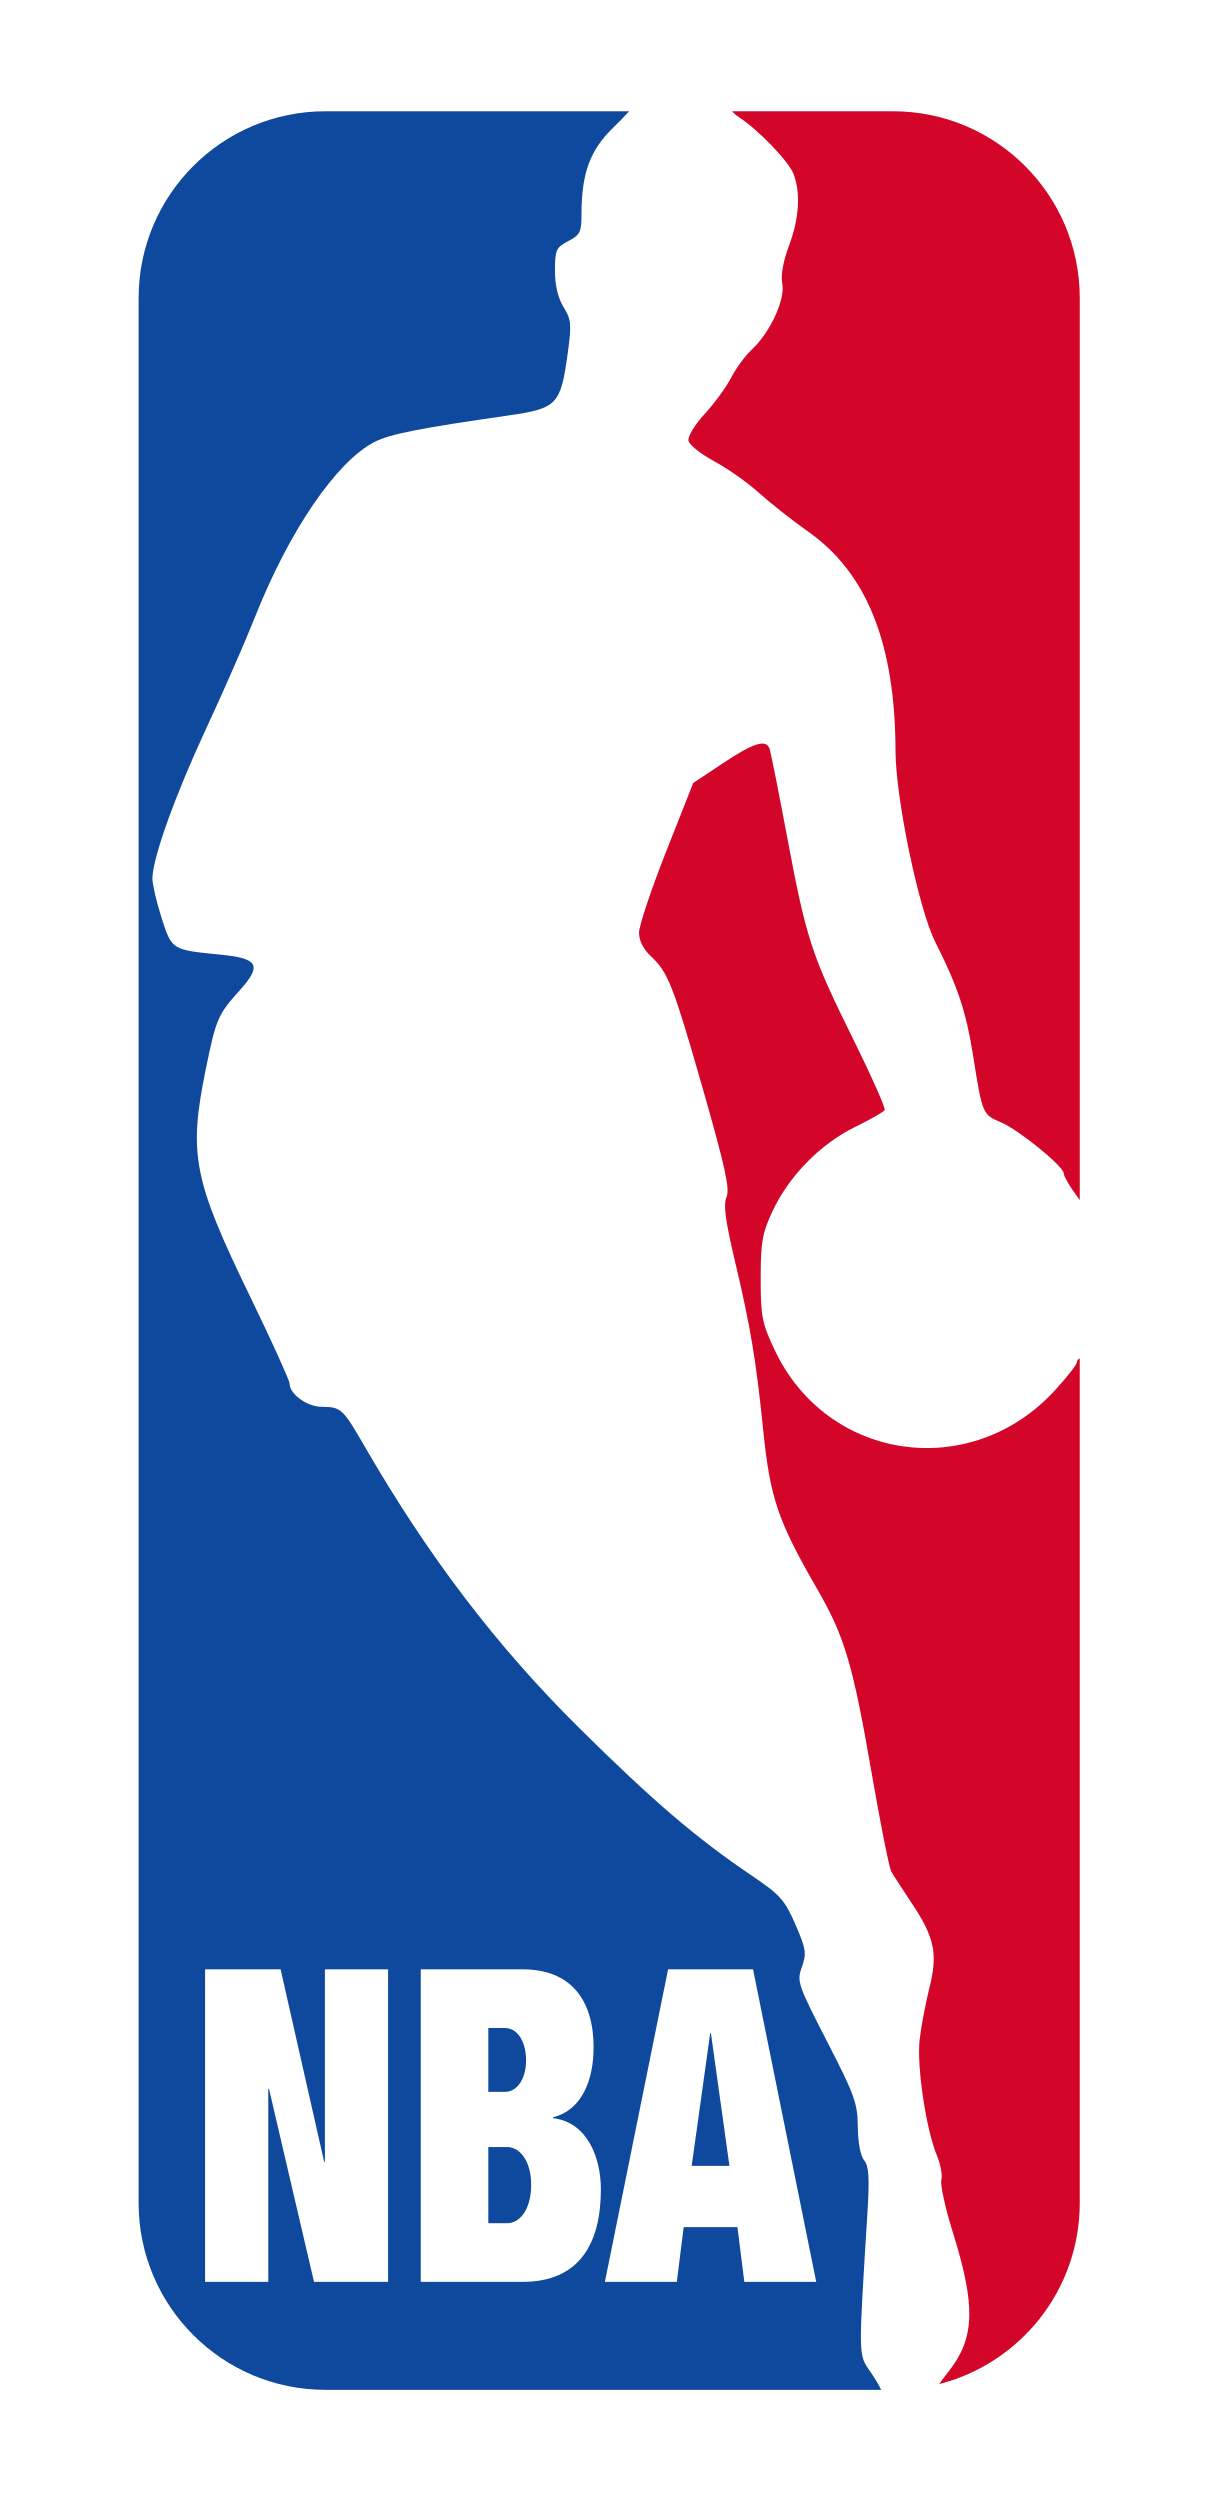
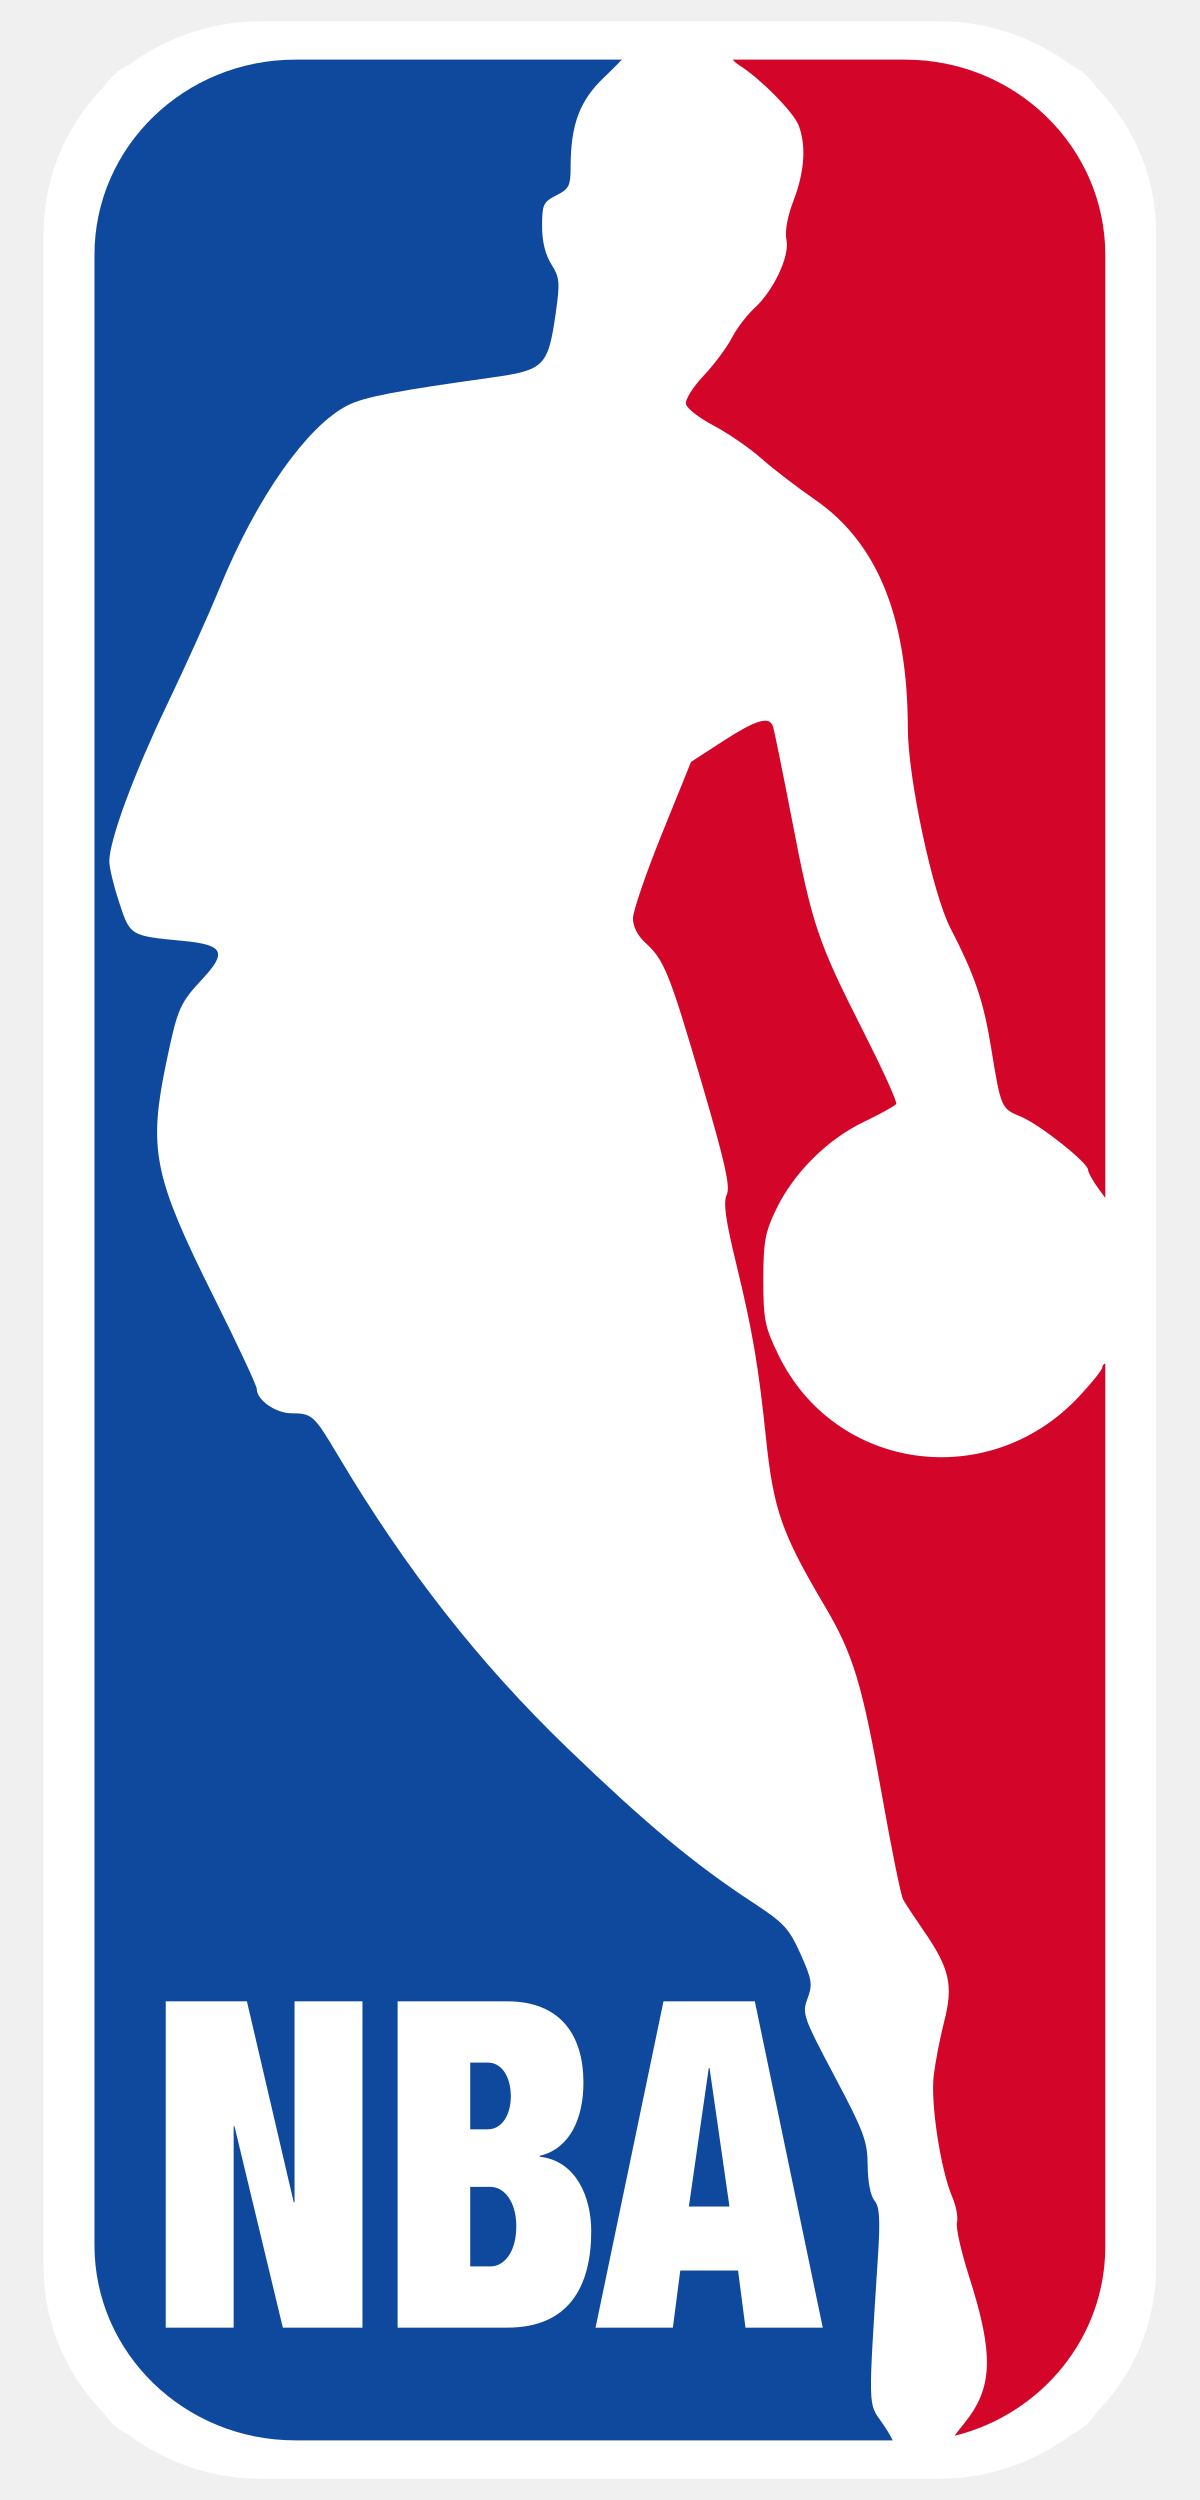
- <svg xmlns="http://www.w3.org/2000/svg" width="1217" height="2500" viewBox="0 0 276.991 569.026">
-   <path fill="#fff" d="M0 0h276.991v569.026H0z" />
-   <path d="M197.43 503.7c.497-8.029.332-10.678-.754-11.985-.824-.994-1.408-4.093-1.432-7.609-.036-5.326-.751-7.315-7.006-19.461-6.674-12.965-6.913-13.673-5.727-16.952 1.105-3.06.948-4.088-1.47-9.664-2.412-5.562-3.497-6.774-9.957-11.134-12.532-8.457-22.604-17.08-39.377-33.705-18.725-18.567-34.272-38.982-48.689-63.937-5.006-8.664-5.398-9.024-9.82-9.047-3.32-.017-7.307-2.913-7.292-5.301.004-.692-4.059-9.642-9.029-19.886-12.898-26.586-14.001-32.248-10.057-51.606 2.341-11.478 2.781-12.51 7.663-17.915 5.183-5.735 4.37-7.35-4.119-8.189-11.341-1.123-11.225-1.052-13.576-8.329-1.156-3.579-2.102-7.635-2.102-9.013 0-4.567 5.186-19.02 12.316-34.325 3.868-8.306 8.828-19.633 11.021-25.171 7.803-19.708 18.568-35.466 27.26-39.901 3.475-1.773 10.229-3.106 30.328-5.989 11.188-1.605 11.976-2.418 13.583-14.014.935-6.744.842-7.801-.924-10.661-1.274-2.06-1.962-4.976-1.962-8.314 0-4.694.263-5.277 3.021-6.703 2.666-1.378 3.021-2.085 3.021-6.017 0-9.406 1.897-14.643 7.176-19.777a88.325 88.325 0 0 0 3.67-3.77H74.065c-23.482 0-42.52 19.037-42.52 42.52v433.586c0 23.482 19.037 42.521 42.52 42.521H200.55c-.427-.941-1.319-2.465-2.354-3.974-2.878-4.189-2.846-2.718-.766-36.278z" fill="#0e499d" />
-   <path d="M203.236 25.325h-36.615c.359.427.877.886 1.507 1.299 4.528 2.966 11.396 10.111 12.492 12.994 1.649 4.341 1.278 10.107-1.05 16.333-1.338 3.574-1.901 6.772-1.523 8.656.712 3.561-2.785 11.11-6.926 14.95-1.493 1.384-3.609 4.26-4.702 6.392-1.093 2.131-3.806 5.848-6.026 8.258s-3.889 5.152-3.703 6.093c.184.942 2.826 3.053 5.871 4.692 3.047 1.639 7.606 4.855 10.135 7.147 2.527 2.292 7.63 6.312 11.339 8.933 13.327 9.421 19.722 25.53 19.788 49.848.029 10.776 5.285 36.033 9.05 43.492 5.157 10.216 7.024 15.848 8.638 26.043 2.072 13.101 2.135 13.249 6.301 14.989 3.981 1.664 14.293 10.035 14.293 11.604 0 .54 1.02 2.41 2.265 4.157l1.39 1.947V67.844c-.004-23.483-19.041-42.519-42.524-42.519zm41.886 284.716c0 .51-2.242 3.379-4.981 6.377-19.104 20.9-51.799 16.244-63.801-9.09-2.904-6.132-3.207-7.672-3.207-16.335 0-8.271.366-10.345 2.698-15.323 3.729-7.956 10.847-15.244 18.628-19.076 3.54-1.742 6.646-3.504 6.898-3.916.254-.411-2.941-7.623-7.102-16.029-9.583-19.365-10.718-22.828-15.066-45.959-1.967-10.455-3.778-19.574-4.029-20.267-.805-2.229-3.618-1.36-10.575 3.264l-6.806 4.524-6.168 15.623c-3.391 8.591-6.168 16.898-6.168 18.457 0 1.755.998 3.767 2.613 5.277 4.031 3.767 5.119 6.533 11.951 30.398 5.034 17.58 6.156 22.716 5.354 24.481-.771 1.688-.271 5.393 2.047 15.171 3.408 14.388 4.679 22.013 6.268 37.606 1.611 15.829 3.315 20.844 12.486 36.75 6.097 10.571 7.969 16.943 12.25 41.693 1.964 11.357 3.947 21.354 4.408 22.214.462.86 2.457 3.971 4.435 6.91 5.438 8.083 6.259 11.802 4.304 19.58-.894 3.553-1.904 8.906-2.246 11.896-.687 5.984 1.479 20.478 3.938 26.365.831 1.987 1.282 4.482 1.005 5.546-.279 1.064.885 6.382 2.583 11.817 5.313 16.998 5.078 24.208-1.041 31.935-1.096 1.384-1.685 2.171-2.036 2.702 18.391-4.684 31.994-21.354 31.994-41.204V309.186c-.369.137-.634.466-.634.855z" fill="#d30529" />
-   <path d="M46.676 448.242h17.189l9.916 43.835h.166v-43.835h14.379v71.132H71.468l-10.247-43.935h-.166v43.935H46.676v-71.132zM95.768 448.242h23.223c10.991 0 16.114 7.073 16.114 17.732 0 7.571-2.728 14.347-9.255 15.939v.199c7.768.896 10.909 8.867 10.909 16.238 0 12.354-4.958 21.021-17.768 21.021H95.768v-71.129zm15.371 27.895h3.72c3.14 0 4.876-3.387 4.876-7.173 0-3.985-1.736-7.372-4.876-7.372h-3.72v14.545zm0 29.887h4.298c2.81 0 5.454-2.989 5.454-8.768 0-5.479-2.645-8.567-5.454-8.567h-4.298v17.335zM152.057 448.242h19.338l14.379 71.132H169.41l-1.57-12.453h-12.23l-1.569 12.453h-16.366l14.382-71.132zm9.75 14.545h-.164l-4.215 30.187h8.594l-4.215-30.187z" fill="#fff" />
+ <svg xmlns="http://www.w3.org/2000/svg" width="203" height="423" viewBox="0 0 203 423" fill="none">
+   <path d="M7.382 39.432C7.382 19.634 23.907 3.585 44.291 3.585H158.709C179.093 3.585 195.618 19.634 195.618 39.432V383.568C195.618 403.366 179.093 419.415 158.709 419.415H44.291C23.907 419.415 7.382 403.366 7.382 383.568V39.432Z" fill="white" />
+   <rect x="15.984" y="10.09" width="171.031" height="402.82" rx="10" fill="white" />
+   <path d="M148.558 381.646C148.955 375.41 148.822 373.353 147.955 372.337C147.296 371.565 146.83 369.158 146.811 366.427C146.782 362.29 146.21 360.745 141.212 351.311C135.879 341.242 135.687 340.692 136.635 338.144C137.519 335.769 137.393 334.969 135.461 330.638C133.533 326.318 132.666 325.377 127.503 321.991C117.488 315.422 109.437 308.725 96.033 295.812C81.069 281.391 68.644 265.534 57.122 246.152C53.121 239.423 52.808 239.143 49.274 239.125C46.62 239.113 43.434 236.863 43.446 235.008C43.449 234.471 40.202 227.52 36.23 219.563C25.922 198.913 25.041 194.516 28.193 179.48C30.064 170.565 30.415 169.763 34.317 165.565C38.459 161.111 37.809 159.857 31.025 159.205C21.961 158.333 22.054 158.388 20.175 152.736C19.251 149.956 18.495 146.806 18.495 145.735C18.495 142.188 22.64 130.962 28.338 119.075C31.429 112.624 35.393 103.826 37.146 99.524C43.382 84.217 51.985 71.978 58.932 68.533C61.709 67.156 67.107 66.121 83.17 63.881C92.111 62.635 92.741 62.003 94.025 52.997C94.772 47.759 94.698 46.938 93.287 44.716C92.268 43.116 91.719 40.851 91.719 38.259C91.719 34.613 91.929 34.16 94.133 33.053C96.264 31.982 96.547 31.433 96.547 28.379C96.547 21.073 98.064 17.006 102.283 13.018C103.452 11.911 104.494 10.864 105.215 10.09H49.966C31.199 10.09 15.984 24.876 15.984 43.115V379.885C15.984 398.123 31.198 412.91 49.966 412.91H151.051C150.71 412.179 149.997 410.996 149.17 409.824C146.87 406.57 146.895 407.712 148.558 381.646Z" fill="#0E499D" />
+   <path d="M153.138 10.09H123.966C124.252 10.422 124.665 10.779 125.167 11.1C128.775 13.405 134.246 18.958 135.12 21.198C136.434 24.572 136.139 29.053 134.283 33.892C133.217 36.67 132.768 39.155 133.07 40.619C133.637 43.387 130.85 49.254 127.552 52.238C126.362 53.314 124.676 55.549 123.805 57.206C122.935 58.862 120.774 61.751 119.004 63.624C117.235 65.497 115.906 67.628 116.053 68.359C116.2 69.091 118.305 70.732 120.732 72.006C123.159 73.28 126.792 75.779 128.806 77.561C130.82 79.342 134.885 82.466 137.84 84.503C148.457 91.825 153.552 104.345 153.605 123.244C153.629 131.619 157.815 151.249 160.815 157.046C164.924 164.985 166.411 169.362 167.697 177.286C169.348 187.468 169.397 187.583 172.716 188.935C175.889 190.228 184.104 196.734 184.104 197.953C184.104 198.373 184.916 199.826 185.908 201.184L187.016 202.698V43.135C187.014 24.884 171.847 10.09 153.138 10.09ZM186.509 231.367C186.509 231.763 184.723 233.993 182.541 236.323C167.32 252.567 141.272 248.948 131.71 229.258C129.396 224.493 129.155 223.296 129.155 216.563C129.155 210.135 129.446 208.523 131.304 204.654C134.275 198.471 139.946 192.807 146.145 189.829C148.966 188.475 151.44 187.106 151.641 186.785C151.843 186.466 149.298 180.861 145.984 174.328C138.349 159.278 137.444 156.586 133.979 138.609C132.413 130.484 130.97 123.397 130.77 122.858C130.128 121.126 127.887 121.801 122.344 125.395L116.923 128.911L112.009 141.053C109.306 147.729 107.094 154.186 107.094 155.397C107.094 156.761 107.889 158.325 109.176 159.498C112.388 162.426 113.255 164.576 118.698 183.123C122.708 196.786 123.602 200.778 122.963 202.149C122.348 203.461 122.747 206.341 124.593 213.94C127.309 225.122 128.321 231.048 129.587 243.167C130.871 255.47 132.228 259.367 139.535 271.729C144.393 279.945 145.884 284.897 149.295 304.132C150.859 312.959 152.44 320.728 152.807 321.397C153.175 322.065 154.764 324.483 156.34 326.767C160.673 333.049 161.326 335.94 159.768 341.985C159.057 344.746 158.252 348.906 157.98 351.23C157.432 355.881 159.158 367.144 161.117 371.72C161.779 373.265 162.138 375.204 161.918 376.031C161.695 376.858 162.622 380.991 163.976 385.215C168.209 398.425 168.021 404.029 163.146 410.034C162.273 411.11 161.805 411.721 161.523 412.134C176.176 408.494 187.014 395.538 187.014 380.111V230.702C186.719 230.809 186.509 231.065 186.509 231.367Z" fill="#D30529" />
+   <path d="M28.042 338.628H41.78L49.705 372.651H49.837V338.628H61.329V393.837H47.856L39.666 359.737H39.534V393.837H28.042V338.628Z" fill="white" />
+   <path d="M67.277 338.628H85.837C94.621 338.628 98.716 344.118 98.716 352.392C98.716 358.268 96.536 363.526 91.319 364.763V364.917C97.527 365.612 100.037 371.799 100.037 377.521C100.037 387.109 96.075 393.836 85.837 393.836H67.277V338.628ZM79.562 360.279H82.535C85.044 360.279 86.432 357.65 86.432 354.711C86.432 351.619 85.044 348.99 82.535 348.99H79.562V360.279ZM79.562 383.475H82.997C85.242 383.475 87.356 381.156 87.356 376.671C87.356 372.418 85.242 370.021 82.997 370.021H79.562V383.475Z" fill="white" />
+   <path d="M112.263 338.628H127.718L139.211 393.837H126.133L124.878 384.172H115.103L113.849 393.837H100.769L112.263 338.628ZM120.056 349.917H119.924L116.556 373.347H123.425L120.056 349.917Z" fill="white" />
</svg>
